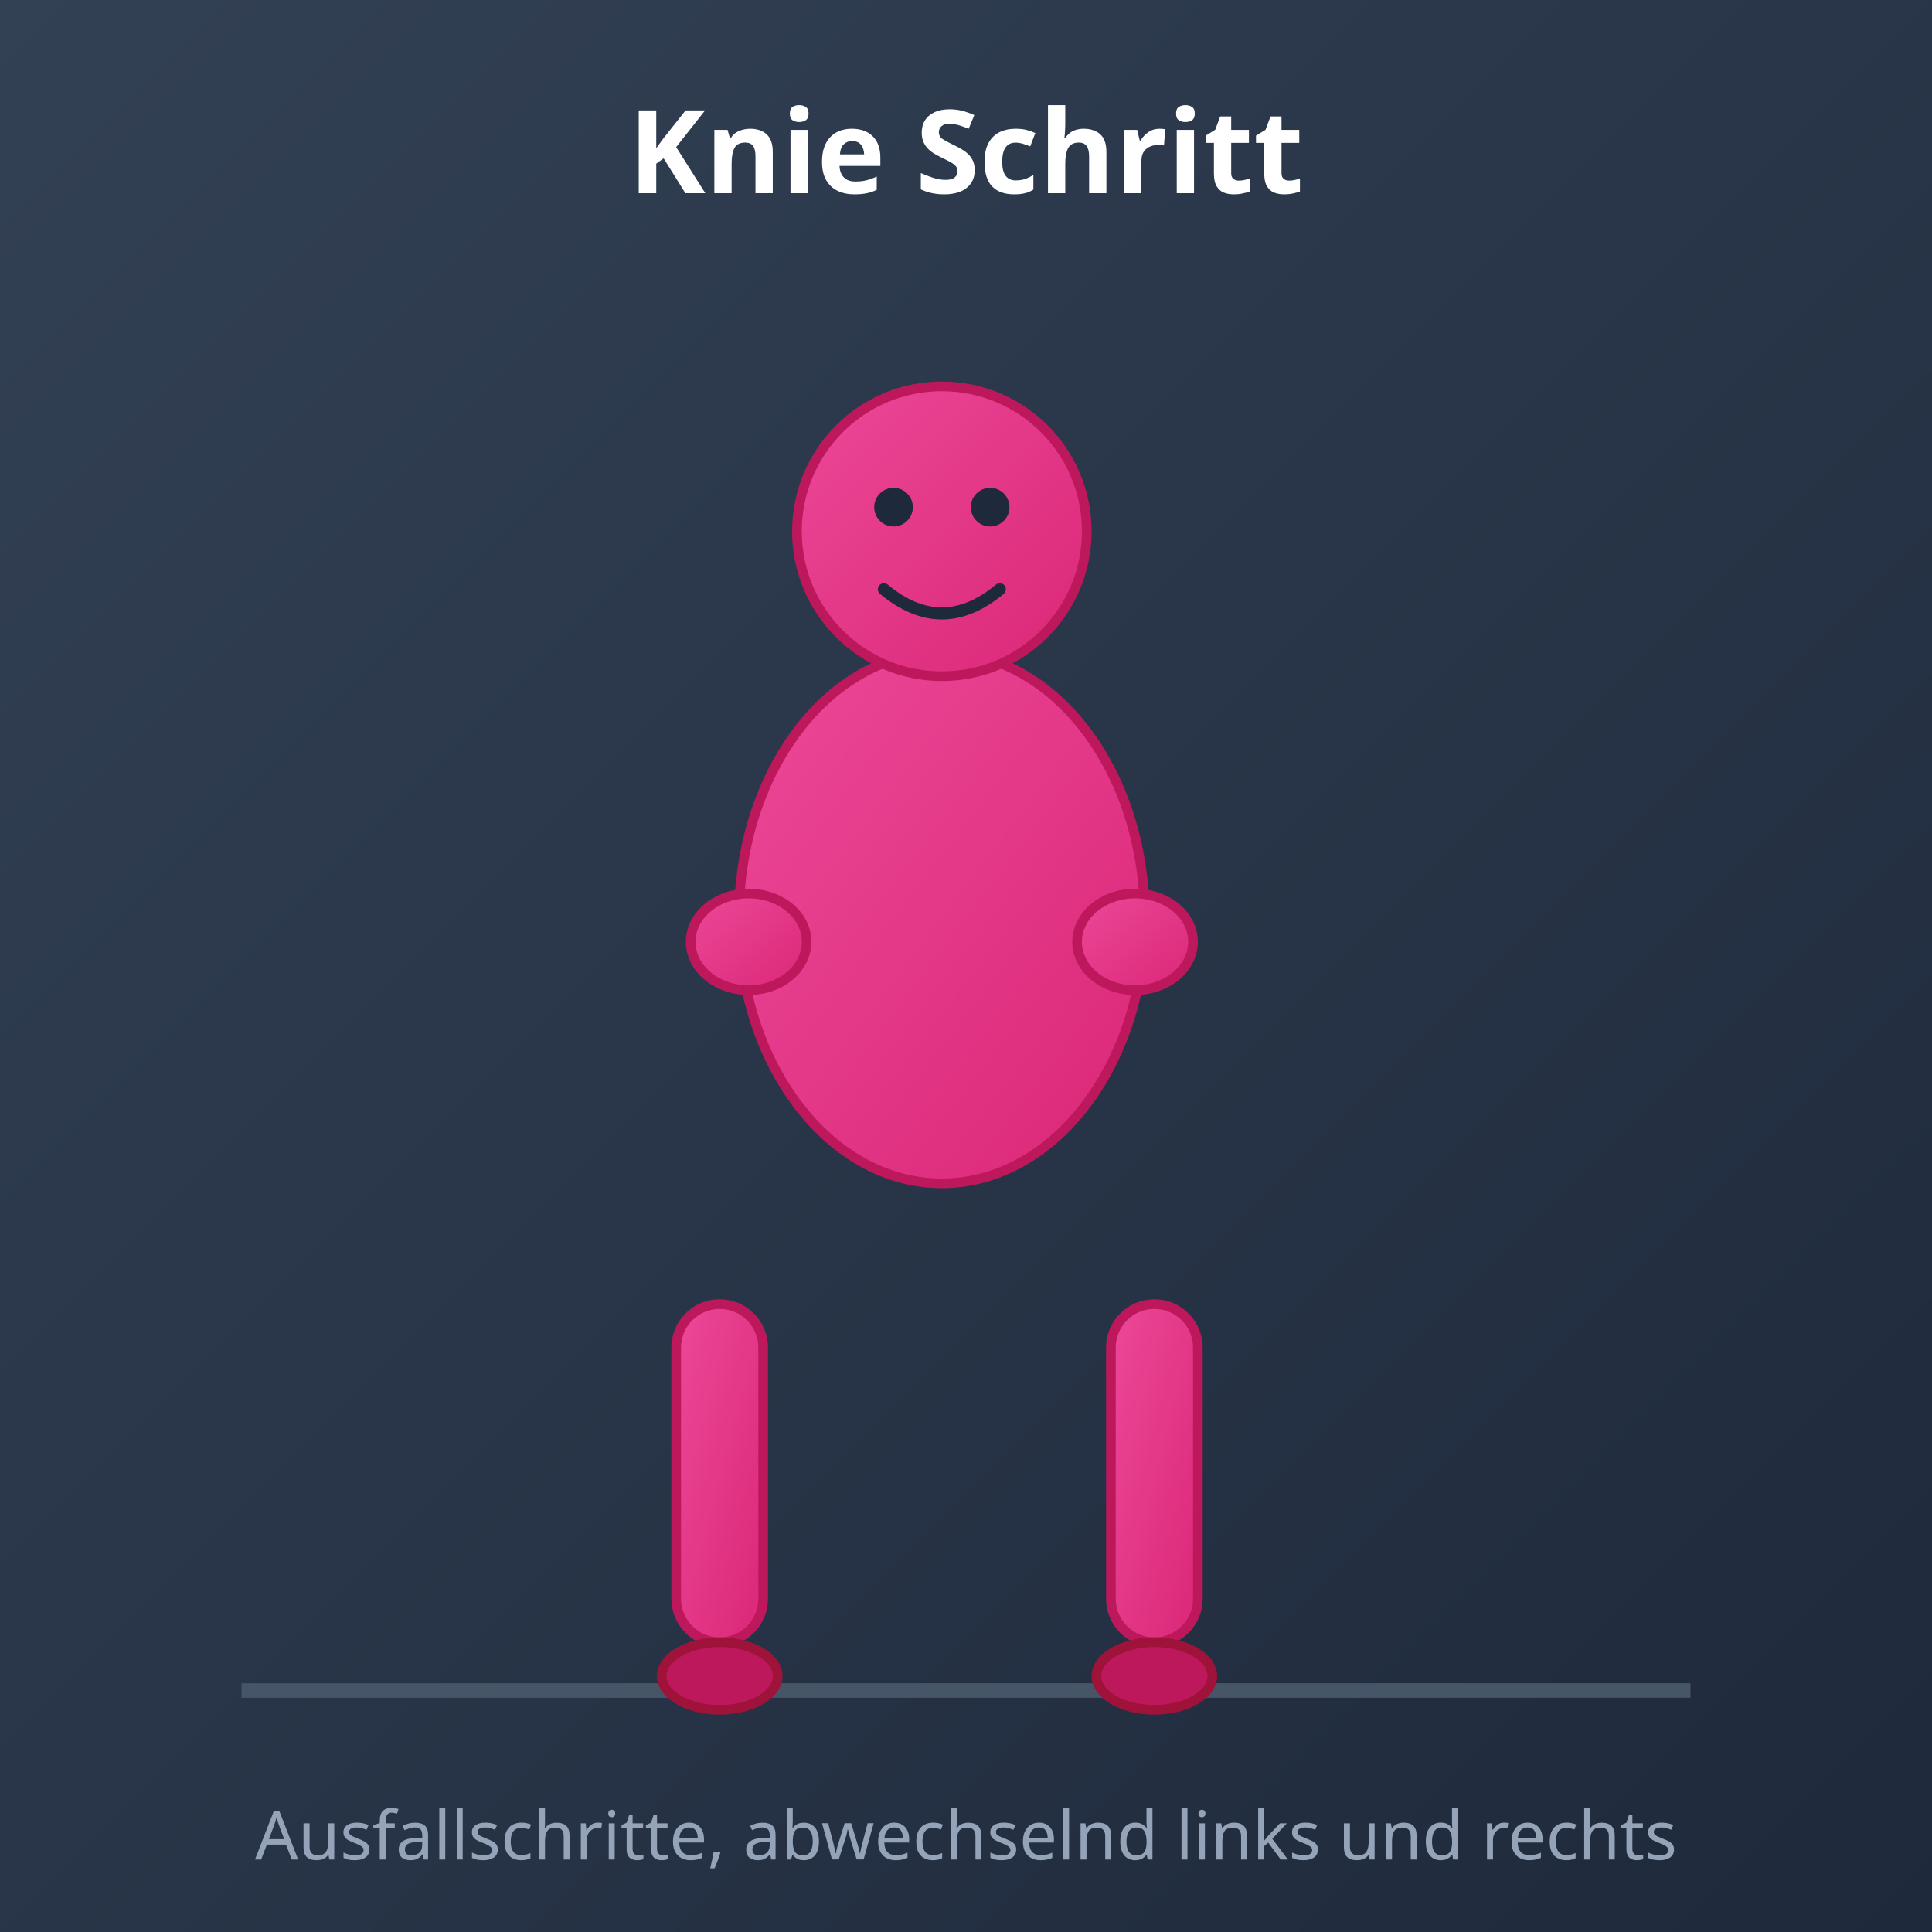
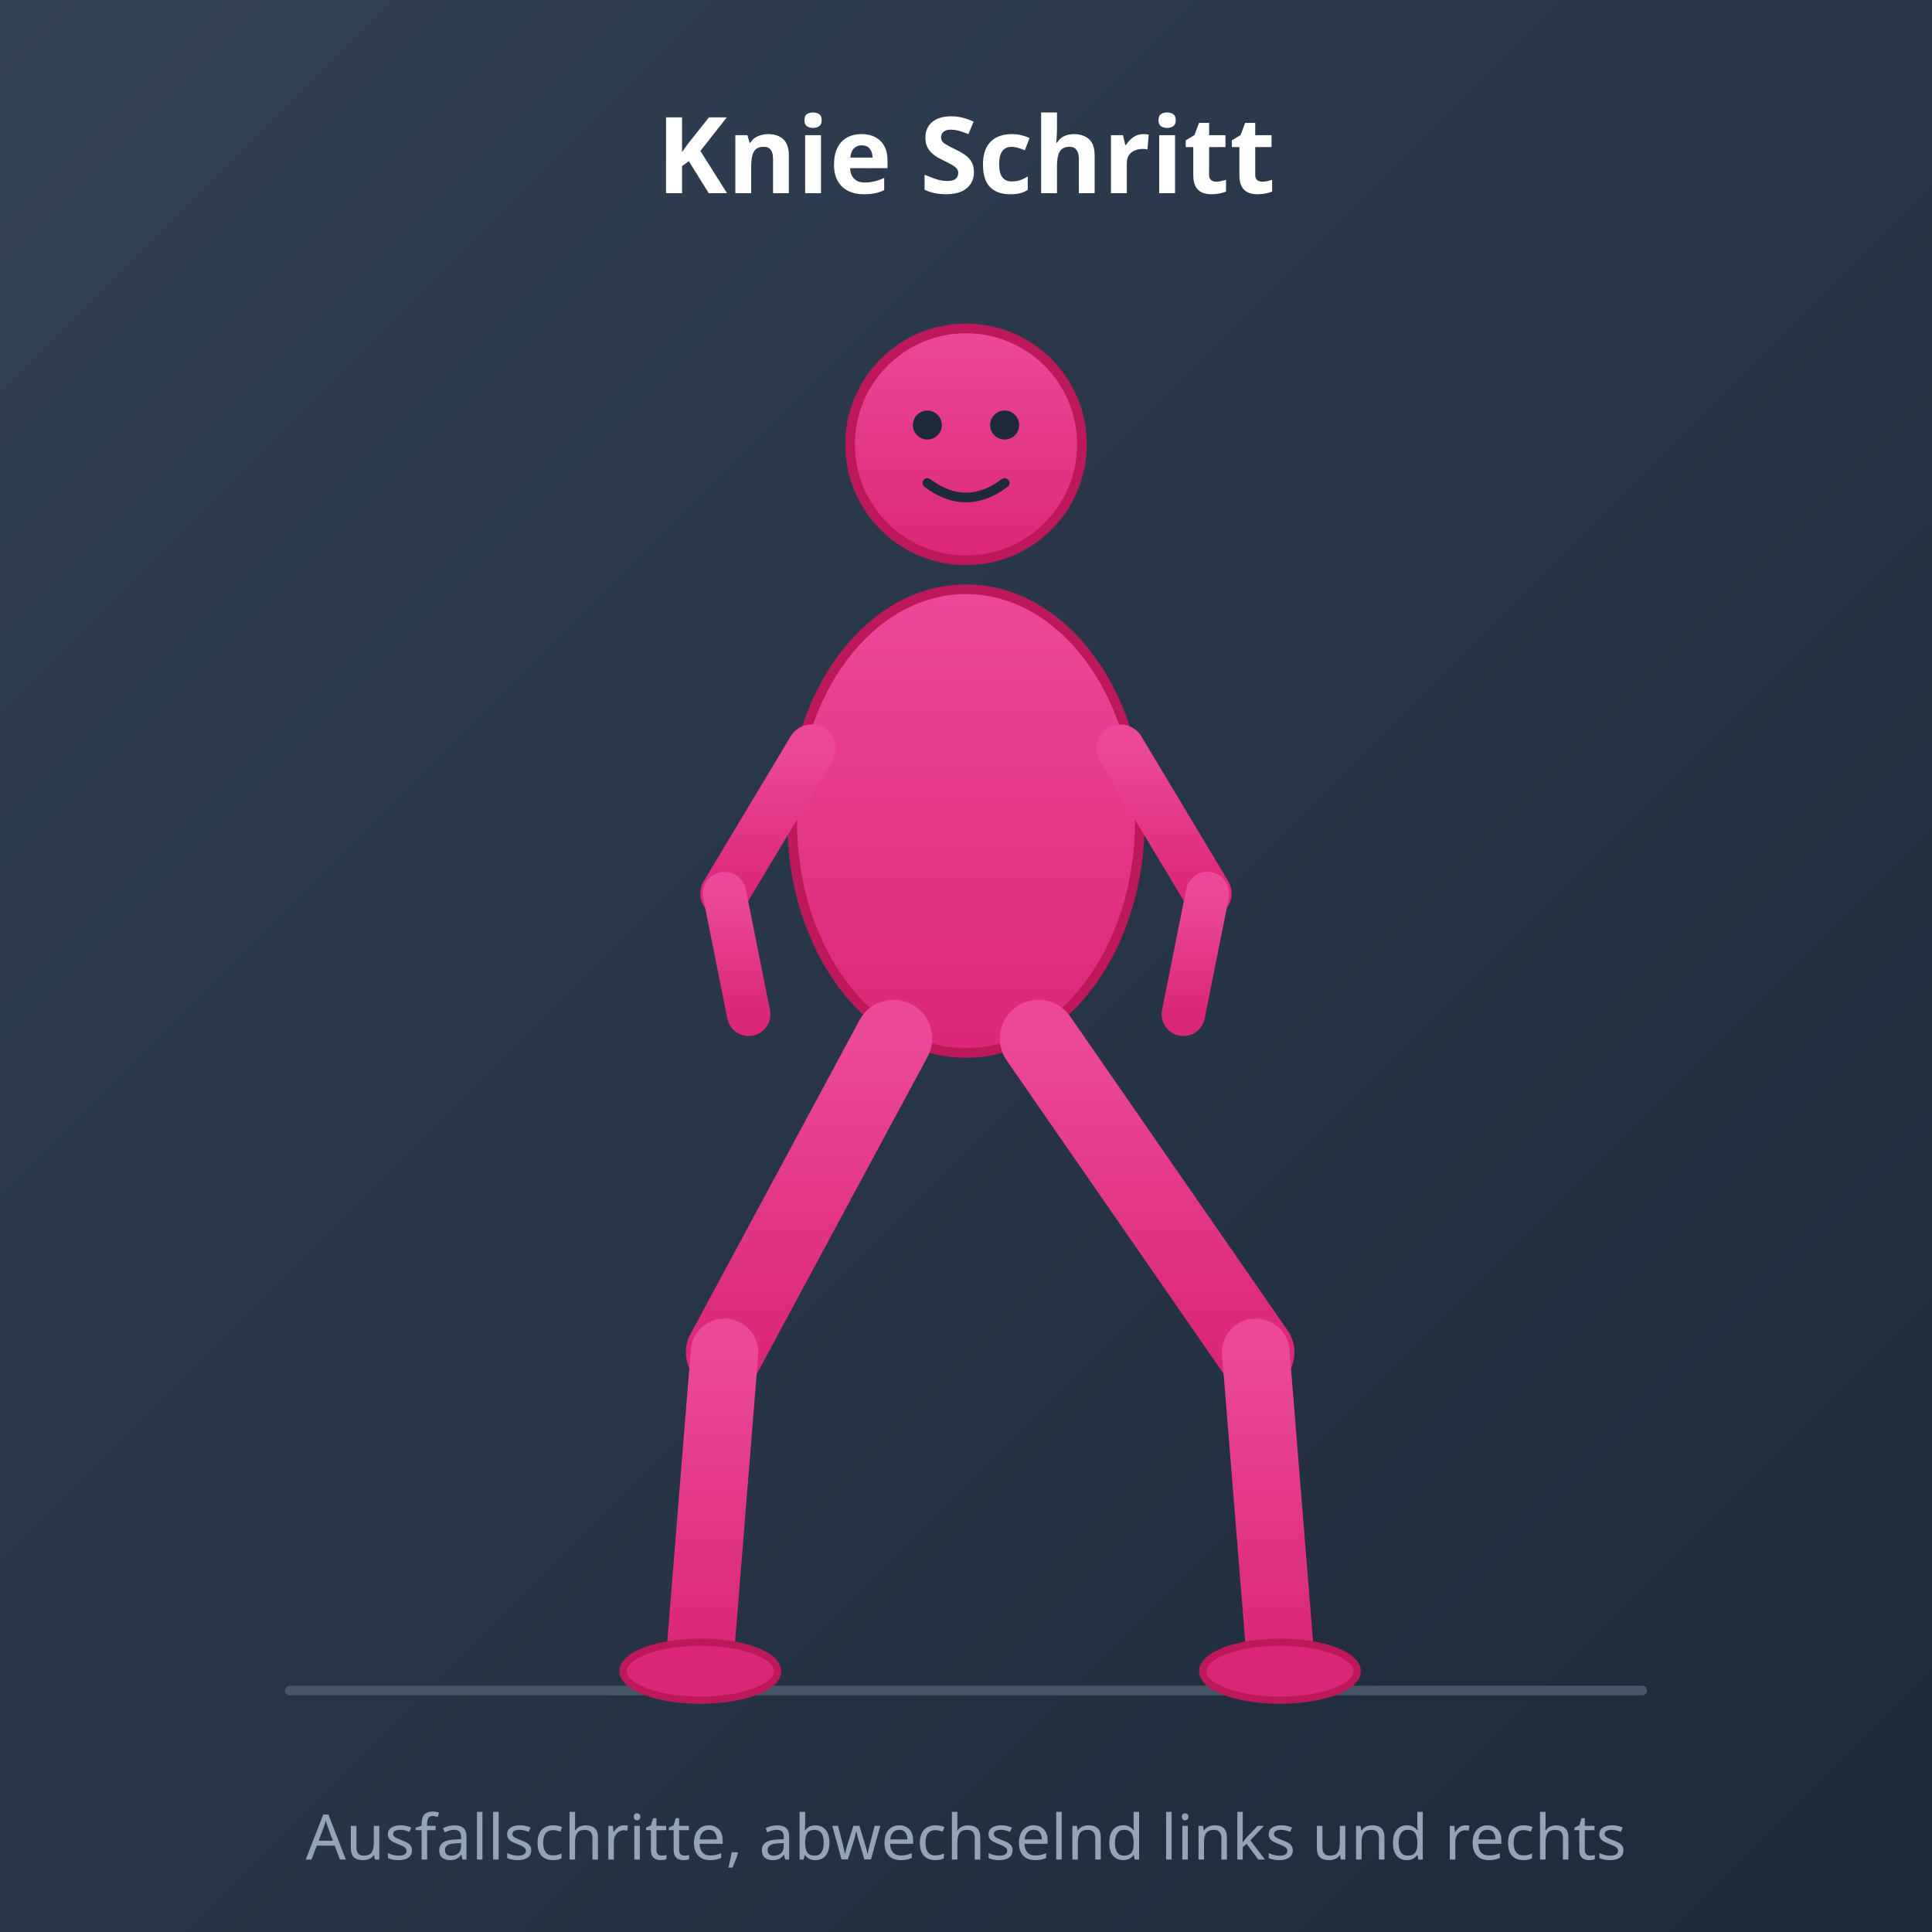
<svg xmlns="http://www.w3.org/2000/svg" width="400" height="400" viewBox="0 0 400 400">
  <defs>
    <linearGradient id="bgLunge" x1="0%" y1="0%" x2="100%" y2="100%">
-       <stop offset="0%" style="stop-color:#334155;stop-opacity:1" />
-       <stop offset="100%" style="stop-color:#1e293b;stop-opacity:1" />
+       <stop offset="0%" stop-color="#334155" />
+       <stop offset="100%" stop-color="#1e293b" />
    </linearGradient>
-     <linearGradient id="bodyLunge" x1="0%" y1="0%" x2="100%" y2="100%">
-       <stop offset="0%" style="stop-color:#ec4899;stop-opacity:1" />
-       <stop offset="100%" style="stop-color:#db2777;stop-opacity:1" />
+     <linearGradient id="bodyLunge" x1="0%" y1="0%" x2="0%" y2="100%">
+       <stop offset="0%" stop-color="#ec4899" />
+       <stop offset="100%" stop-color="#db2777" />
    </linearGradient>
  </defs>
  <rect width="400" height="400" fill="url(#bgLunge)" />
-   <text x="200" y="40" font-family="system-ui" font-size="24" font-weight="bold" fill="#ffffff" text-anchor="middle">Knie Schritt</text>
-   <line x1="50" y1="350" x2="350" y2="350" stroke="#475569" stroke-width="3" />
-   <rect x="140" y="270" width="18" height="70" rx="9" fill="url(#bodyLunge)" stroke="#be185d" stroke-width="2">
-     <animateTransform attributeName="transform" type="rotate" values="20 149 290; -20 149 290; 20 149 290" dur="2s" repeatCount="indefinite" />
-   </rect>
-   <ellipse cx="149" cy="347" rx="12" ry="7" fill="#be185d" stroke="#9f1239" stroke-width="2">
-     <animate attributeName="cx" values="165;135;165" dur="2s" repeatCount="indefinite" />
+   <text x="200" y="40" font-family="system-ui,sans-serif" font-size="22" font-weight="bold" fill="#ffffff" text-anchor="middle">Knie Schritt</text>
+   <line x1="60" y1="350" x2="340" y2="350" stroke="#475569" stroke-width="2" stroke-linecap="round" />
+   <circle cx="200" cy="92" r="24" fill="url(#bodyLunge)" stroke="#be185d" stroke-width="2">
+     <animate attributeName="cy" values="92;120;92" dur="2.5s" repeatCount="indefinite" calcMode="spline" keySplines="0.4 0 0.6 1;0.4 0 0.6 1" />
+   </circle>
+   <circle cx="192" cy="88" r="3" fill="#1e293b">
+     <animate attributeName="cy" values="88;116;88" dur="2.5s" repeatCount="indefinite" calcMode="spline" keySplines="0.4 0 0.6 1;0.4 0 0.6 1" />
+   </circle>
+   <circle cx="208" cy="88" r="3" fill="#1e293b">
+     <animate attributeName="cy" values="88;116;88" dur="2.5s" repeatCount="indefinite" calcMode="spline" keySplines="0.4 0 0.6 1;0.4 0 0.6 1" />
+   </circle>
+   <path d="M192 100 Q200 106 208 100" stroke="#1e293b" stroke-width="2" fill="none" stroke-linecap="round">
+     <animate attributeName="d" values="M192 100 Q200 106 208 100;M192 128 Q200 134 208 128;M192 100 Q200 106 208 100" dur="2.5s" repeatCount="indefinite" calcMode="spline" keySplines="0.4 0 0.6 1;0.4 0 0.6 1" />
+   </path>
+   <ellipse cx="200" cy="170" rx="36" ry="48" fill="url(#bodyLunge)" stroke="#be185d" stroke-width="2">
+     <animate attributeName="cy" values="170;198;170" dur="2.5s" repeatCount="indefinite" calcMode="spline" keySplines="0.4 0 0.6 1;0.4 0 0.6 1" />
  </ellipse>
-   <rect x="230" y="270" width="18" height="70" rx="9" fill="url(#bodyLunge)" stroke="#be185d" stroke-width="2">
-     <animateTransform attributeName="transform" type="rotate" values="-20 239 290; 20 239 290; -20 239 290" dur="2s" repeatCount="indefinite" />
-   </rect>
-   <ellipse cx="239" cy="347" rx="12" ry="7" fill="#be185d" stroke="#9f1239" stroke-width="2">
-     <animate attributeName="cx" values="225;255;225" dur="2s" repeatCount="indefinite" />
+   <line x1="168" y1="155" x2="150" y2="185" stroke="url(#bodyLunge)" stroke-width="10" stroke-linecap="round">
+     <animate attributeName="y1" values="155;183;155" dur="2.5s" repeatCount="indefinite" calcMode="spline" keySplines="0.4 0 0.6 1;0.4 0 0.6 1" />
+     <animate attributeName="y2" values="185;213;185" dur="2.5s" repeatCount="indefinite" calcMode="spline" keySplines="0.4 0 0.6 1;0.4 0 0.6 1" />
+   </line>
+   <line x1="150" y1="185" x2="155" y2="210" stroke="url(#bodyLunge)" stroke-width="9" stroke-linecap="round">
+     <animate attributeName="y1" values="185;213;185" dur="2.5s" repeatCount="indefinite" calcMode="spline" keySplines="0.4 0 0.6 1;0.4 0 0.6 1" />
+     <animate attributeName="y2" values="210;238;210" dur="2.5s" repeatCount="indefinite" calcMode="spline" keySplines="0.4 0 0.6 1;0.4 0 0.6 1" />
+   </line>
+   <line x1="232" y1="155" x2="250" y2="185" stroke="url(#bodyLunge)" stroke-width="10" stroke-linecap="round">
+     <animate attributeName="y1" values="155;183;155" dur="2.5s" repeatCount="indefinite" calcMode="spline" keySplines="0.4 0 0.6 1;0.4 0 0.6 1" />
+     <animate attributeName="y2" values="185;213;185" dur="2.5s" repeatCount="indefinite" calcMode="spline" keySplines="0.4 0 0.6 1;0.4 0 0.6 1" />
+   </line>
+   <line x1="250" y1="185" x2="245" y2="210" stroke="url(#bodyLunge)" stroke-width="9" stroke-linecap="round">
+     <animate attributeName="y1" values="185;213;185" dur="2.5s" repeatCount="indefinite" calcMode="spline" keySplines="0.4 0 0.6 1;0.4 0 0.6 1" />
+     <animate attributeName="y2" values="210;238;210" dur="2.5s" repeatCount="indefinite" calcMode="spline" keySplines="0.4 0 0.6 1;0.4 0 0.6 1" />
+   </line>
+   <line x1="185" y1="215" x2="150" y2="280" stroke="url(#bodyLunge)" stroke-width="16" stroke-linecap="round">
+     <animate attributeName="y1" values="215;243;215" dur="2.5s" repeatCount="indefinite" calcMode="spline" keySplines="0.4 0 0.6 1;0.4 0 0.6 1" />
+     <animate attributeName="x2" values="150;140;150" dur="2.5s" repeatCount="indefinite" calcMode="spline" keySplines="0.4 0 0.6 1;0.4 0 0.6 1" />
+   </line>
+   <line x1="150" y1="280" x2="145" y2="342" stroke="url(#bodyLunge)" stroke-width="14" stroke-linecap="round">
+     <animate attributeName="x1" values="150;140;150" dur="2.5s" repeatCount="indefinite" calcMode="spline" keySplines="0.4 0 0.6 1;0.4 0 0.6 1" />
+     <animate attributeName="x2" values="145;130;145" dur="2.5s" repeatCount="indefinite" calcMode="spline" keySplines="0.4 0 0.6 1;0.4 0 0.6 1" />
+   </line>
+   <ellipse cx="145" cy="346" rx="16" ry="6" fill="#db2777" stroke="#be185d" stroke-width="1.5">
+     <animate attributeName="cx" values="145;130;145" dur="2.5s" repeatCount="indefinite" calcMode="spline" keySplines="0.4 0 0.6 1;0.4 0 0.6 1" />
  </ellipse>
-   <ellipse cx="195" cy="190" rx="42" ry="55" fill="url(#bodyLunge)" stroke="#be185d" stroke-width="2">
-     <animate attributeName="cy" values="190;220;190" dur="2s" repeatCount="indefinite" />
+   <line x1="215" y1="215" x2="260" y2="280" stroke="url(#bodyLunge)" stroke-width="16" stroke-linecap="round">
+     <animate attributeName="y1" values="215;243;215" dur="2.5s" repeatCount="indefinite" calcMode="spline" keySplines="0.4 0 0.6 1;0.4 0 0.6 1" />
+     <animate attributeName="x2" values="260;270;260" dur="2.5s" repeatCount="indefinite" calcMode="spline" keySplines="0.4 0 0.6 1;0.4 0 0.6 1" />
+     <animate attributeName="y2" values="280;310;280" dur="2.5s" repeatCount="indefinite" calcMode="spline" keySplines="0.4 0 0.6 1;0.4 0 0.6 1" />
+   </line>
+   <line x1="260" y1="280" x2="265" y2="342" stroke="url(#bodyLunge)" stroke-width="14" stroke-linecap="round">
+     <animate attributeName="x1" values="260;270;260" dur="2.5s" repeatCount="indefinite" calcMode="spline" keySplines="0.4 0 0.6 1;0.4 0 0.6 1" />
+     <animate attributeName="y1" values="280;310;280" dur="2.5s" repeatCount="indefinite" calcMode="spline" keySplines="0.4 0 0.6 1;0.4 0 0.6 1" />
+     <animate attributeName="x2" values="265;280;265" dur="2.5s" repeatCount="indefinite" calcMode="spline" keySplines="0.4 0 0.6 1;0.4 0 0.6 1" />
+   </line>
+   <ellipse cx="265" cy="346" rx="16" ry="6" fill="#db2777" stroke="#be185d" stroke-width="1.5">
+     <animate attributeName="cx" values="265;280;265" dur="2.5s" repeatCount="indefinite" calcMode="spline" keySplines="0.4 0 0.6 1;0.4 0 0.6 1" />
  </ellipse>
-   <circle cx="195" cy="110" r="30" fill="url(#bodyLunge)" stroke="#be185d" stroke-width="2">
-     <animate attributeName="cy" values="110;140;110" dur="2s" repeatCount="indefinite" />
-   </circle>
-   <circle cx="185" cy="105" r="4" fill="#1e293b">
-     <animate attributeName="cy" values="105;135;105" dur="2s" repeatCount="indefinite" />
-   </circle>
-   <circle cx="205" cy="105" r="4" fill="#1e293b">
-     <animate attributeName="cy" values="105;135;105" dur="2s" repeatCount="indefinite" />
-   </circle>
-   <path d="M 183 122 Q 195 132 207 122" stroke="#1e293b" stroke-width="2.5" fill="none" stroke-linecap="round">
-     <animate attributeName="d" values="M 183 122 Q 195 132 207 122; M 183 152 Q 195 162 207 152; M 183 122 Q 195 132 207 122" dur="2s" repeatCount="indefinite" />
-   </path>
-   <ellipse cx="155" cy="195" rx="12" ry="10" fill="url(#bodyLunge)" stroke="#be185d" stroke-width="2">
-     <animate attributeName="cy" values="195;225;195" dur="2s" repeatCount="indefinite" />
-   </ellipse>
-   <ellipse cx="235" cy="195" rx="12" ry="10" fill="url(#bodyLunge)" stroke="#be185d" stroke-width="2">
-     <animate attributeName="cy" values="195;225;195" dur="2s" repeatCount="indefinite" />
-   </ellipse>
-   <circle cx="320" cy="120" r="3" fill="#fbbf24" opacity="0">
-     <animate attributeName="opacity" values="0;1;0" dur="2s" repeatCount="indefinite" />
-     <animate attributeName="r" values="2;4;2" dur="2s" repeatCount="indefinite" />
-   </circle>
-   <circle cx="80" cy="140" r="3" fill="#22d3ee" opacity="0">
-     <animate attributeName="opacity" values="0;1;0" dur="2s" begin="0.5s" repeatCount="indefinite" />
-     <animate attributeName="r" values="2;4;2" dur="2s" repeatCount="indefinite" />
-   </circle>
-   <text x="200" y="385" font-family="system-ui" font-size="14" fill="#94a3b8" text-anchor="middle">Ausfallschritte, abwechselnd links und rechts</text>
+   <text x="200" y="385" font-family="system-ui,sans-serif" font-size="13" fill="#94a3b8" text-anchor="middle">Ausfallschritte, abwechselnd links und rechts</text>
</svg>
